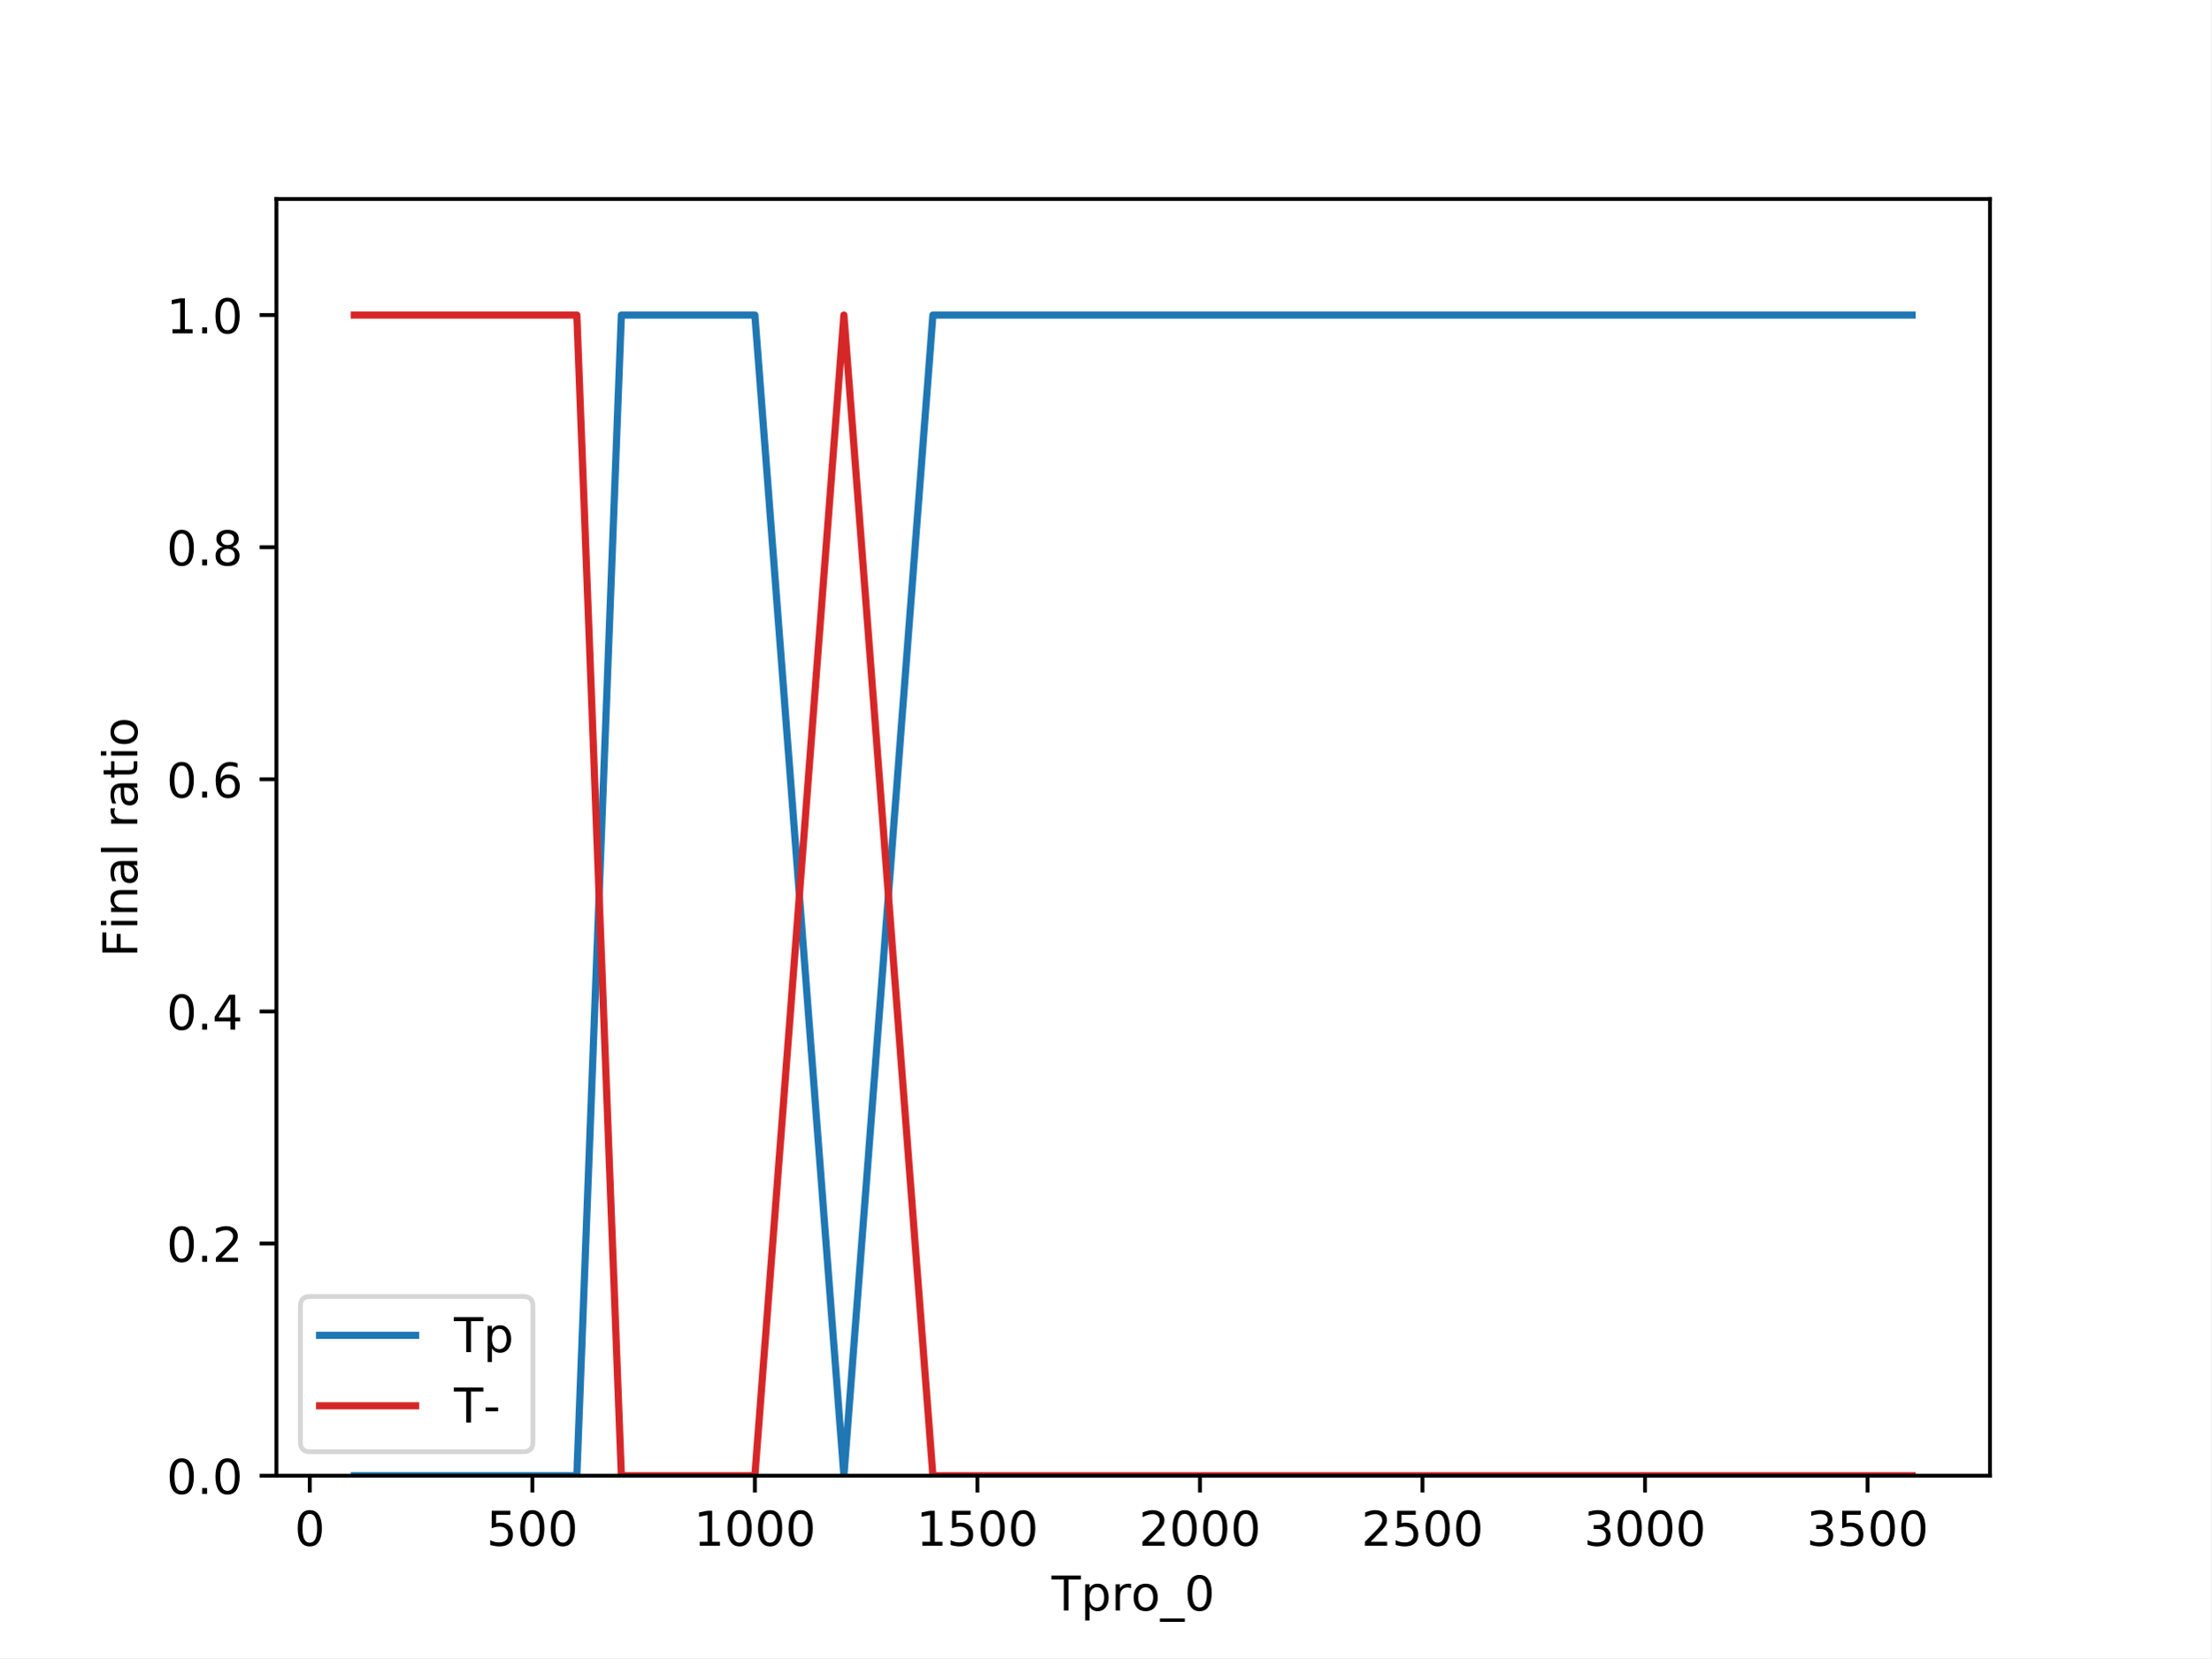
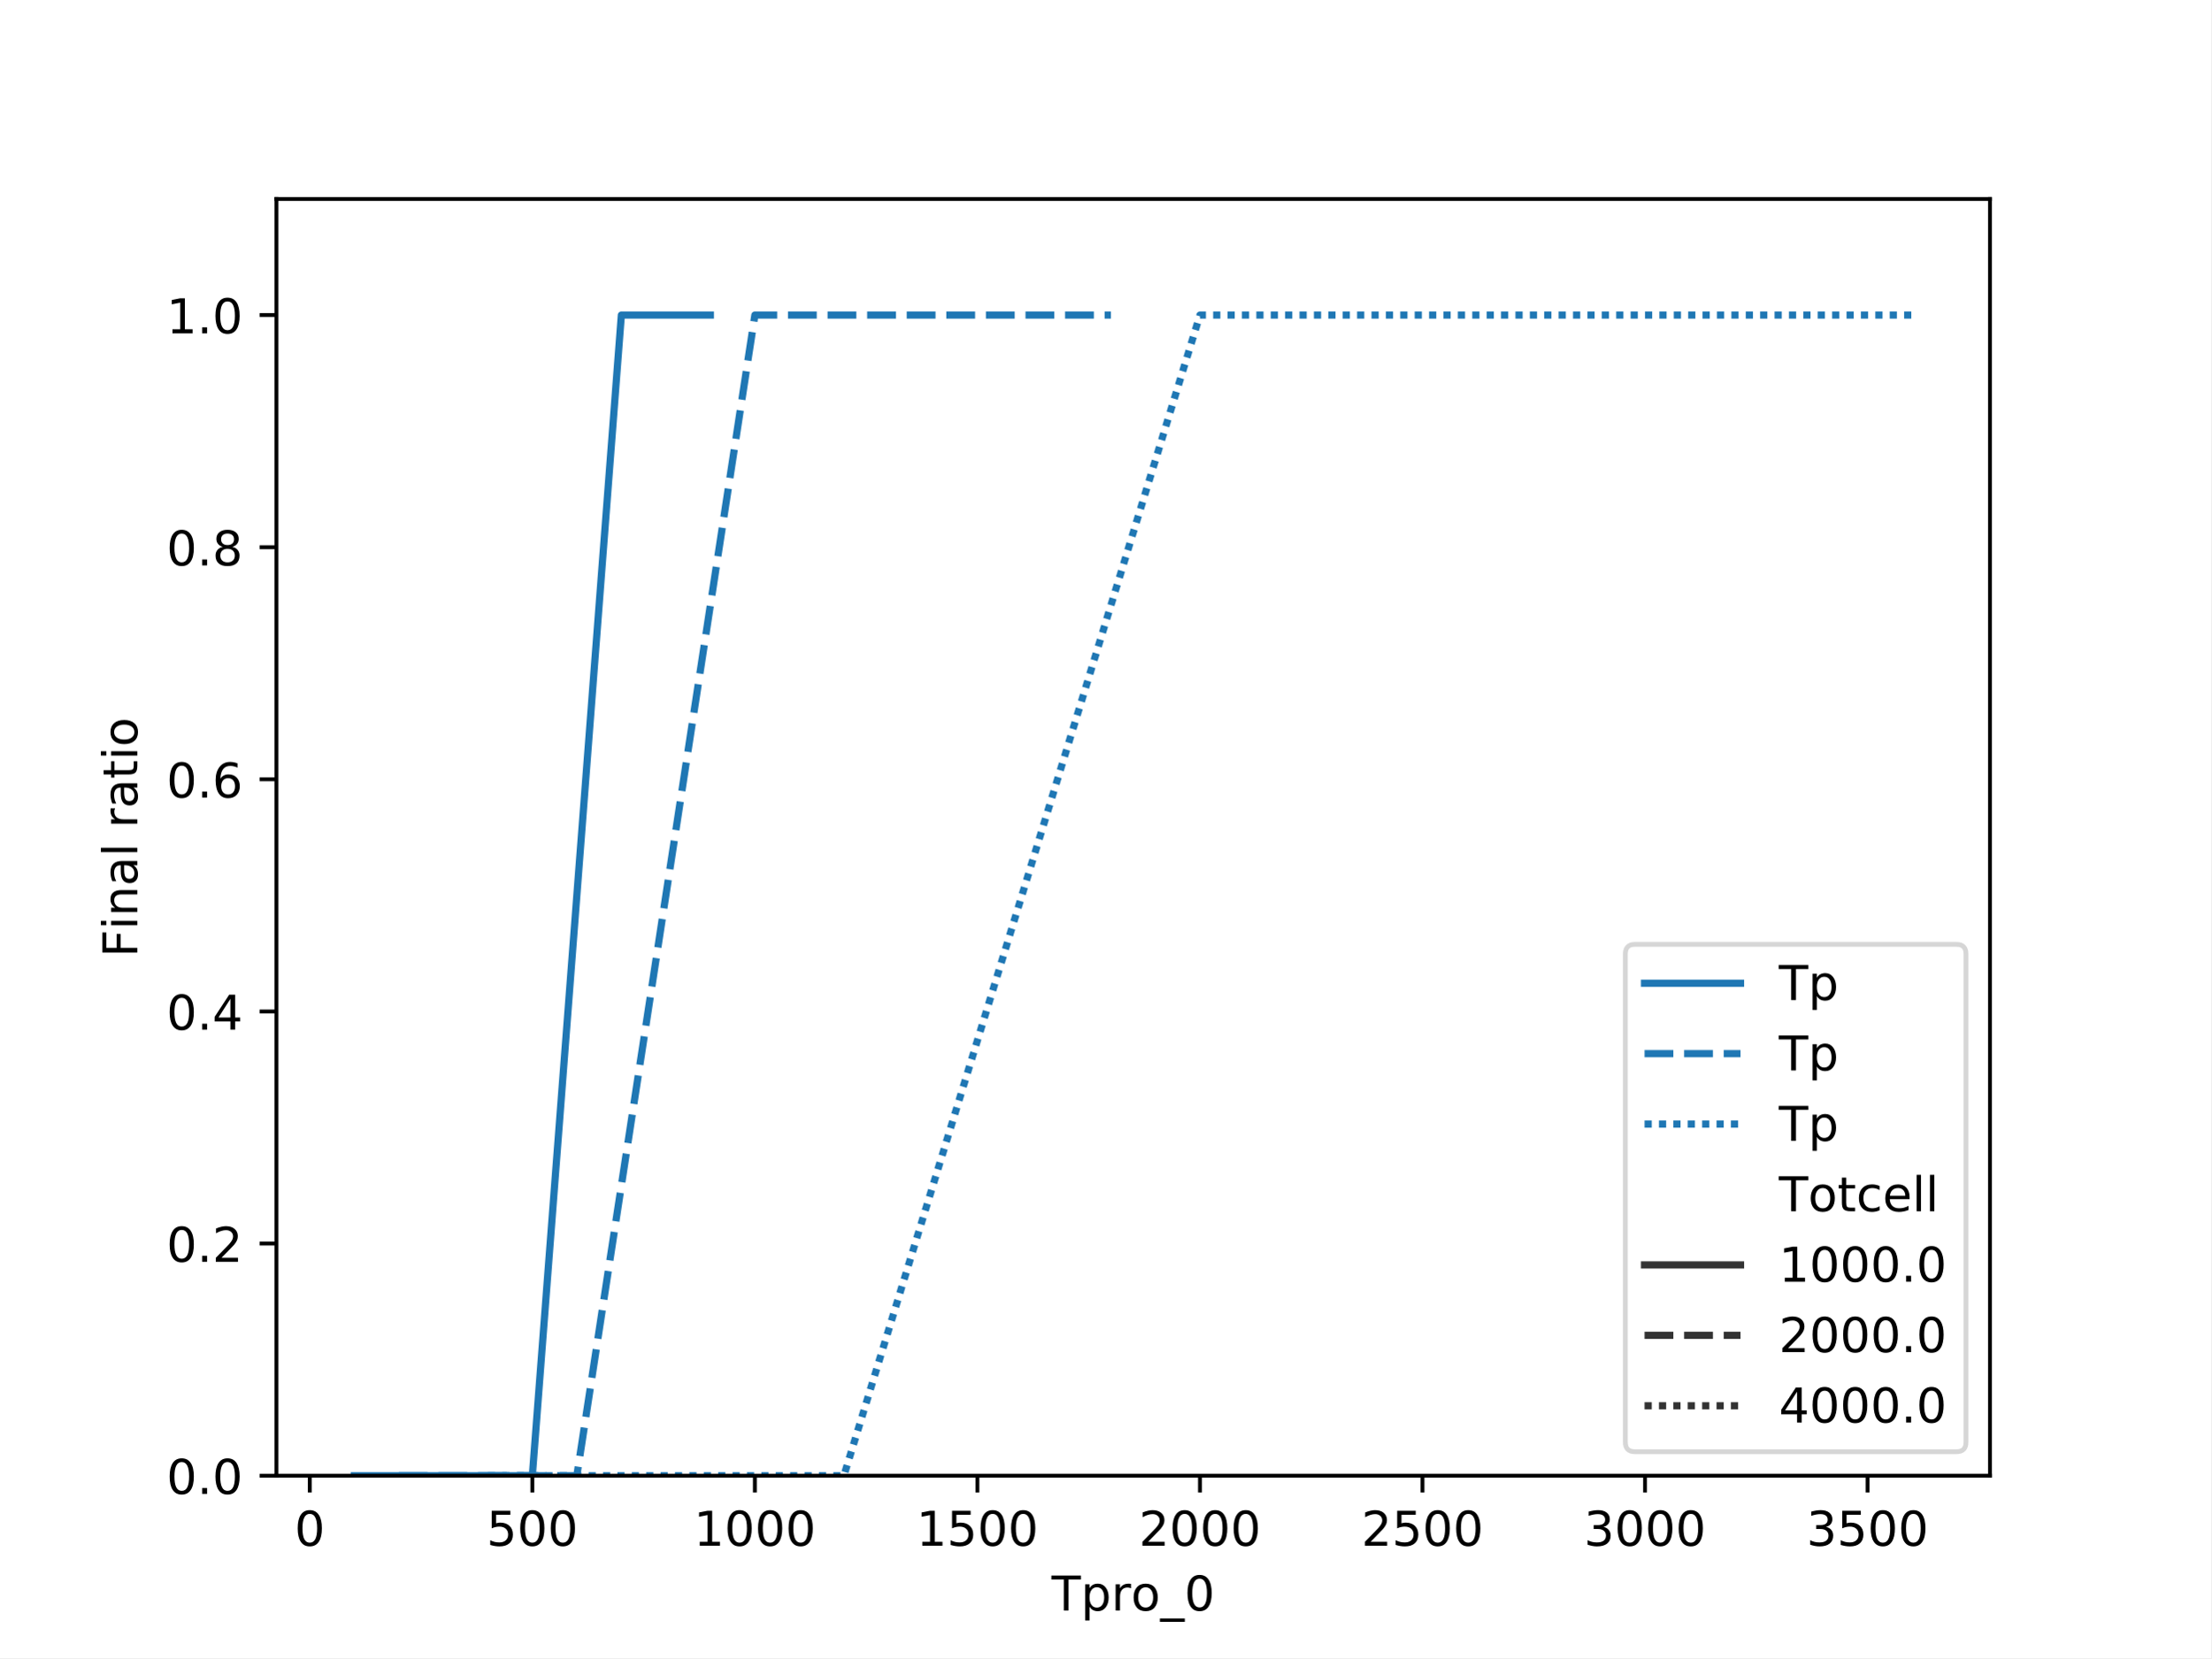
<svg xmlns="http://www.w3.org/2000/svg" xmlns:xlink="http://www.w3.org/1999/xlink" height="345.6pt" version="1.1" viewBox="0 0 460.8 345.6" width="460.8pt">
  <defs>
    <style type="text/css">
*{stroke-linecap:butt;stroke-linejoin:round;}
  </style>
  </defs>
  <g id="figure_1">
    <g id="patch_1">
      <path d="M 0 345.6  L 460.8 345.6  L 460.8 0  L 0 0  z " style="fill:#ffffff;" />
    </g>
    <g id="axes_1">
      <g id="patch_2">
        <path d="M 57.6 307.584  L 414.72 307.584  L 414.72 41.472  L 57.6 41.472  z " style="fill:#ffffff;" />
      </g>
      <g id="matplotlib.axis_1">
        <g id="xtick_1">
          <g id="line2d_1">
            <defs>
              <path d="M 0 0  L 0 3.5  " id="mf138fcffef" style="stroke:#000000;stroke-width:0.8;" />
            </defs>
            <g>
              <use style="stroke:#000000;stroke-width:0.8;" x="64.557" xlink:href="#mf138fcffef" y="307.584" />
            </g>
          </g>
          <g id="text_1">
            <defs>
              <path d="M 31.781 66.406  Q 24.172 66.406 20.328 58.906  Q 16.5 51.422 16.5 36.375  Q 16.5 21.391 20.328 13.891  Q 24.172 6.391 31.781 6.391  Q 39.453 6.391 43.281 13.891  Q 47.125 21.391 47.125 36.375  Q 47.125 51.422 43.281 58.906  Q 39.453 66.406 31.781 66.406  z M 31.781 74.219  Q 44.047 74.219 50.516 64.516  Q 56.984 54.828 56.984 36.375  Q 56.984 17.969 50.516 8.266  Q 44.047 -1.422 31.781 -1.422  Q 19.531 -1.422 13.062 8.266  Q 6.594 17.969 6.594 36.375  Q 6.594 54.828 13.062 64.516  Q 19.531 74.219 31.781 74.219  z " id="DejaVuSans-48" />
            </defs>
            <g transform="translate(61.37563 322.1824)scale(0.1 -0.1)">
              <use xlink:href="#DejaVuSans-48" />
            </g>
          </g>
        </g>
        <g id="xtick_2">
          <g id="line2d_2">
            <g>
              <use style="stroke:#000000;stroke-width:0.8;" x="110.936" xlink:href="#mf138fcffef" y="307.584" />
            </g>
          </g>
          <g id="text_2">
            <defs>
              <path d="M 10.797 72.906  L 49.516 72.906  L 49.516 64.594  L 19.828 64.594  L 19.828 46.734  Q 21.969 47.469 24.109 47.828  Q 26.266 48.188 28.422 48.188  Q 40.625 48.188 47.75 41.5  Q 54.891 34.812 54.891 23.391  Q 54.891 11.625 47.562 5.094  Q 40.234 -1.422 26.906 -1.422  Q 22.312 -1.422 17.547 -0.641  Q 12.797 0.141 7.719 1.703  L 7.719 11.625  Q 12.109 9.234 16.797 8.062  Q 21.484 6.891 26.703 6.891  Q 35.156 6.891 40.078 11.328  Q 45.016 15.766 45.016 23.391  Q 45.016 31 40.078 35.438  Q 35.156 39.891 26.703 39.891  Q 22.75 39.891 18.812 39.016  Q 14.891 38.141 10.797 36.281  z " id="DejaVuSans-53" />
            </defs>
            <g transform="translate(101.3924 322.1824)scale(0.1 -0.1)">
              <use xlink:href="#DejaVuSans-53" />
              <use x="63.623" xlink:href="#DejaVuSans-48" />
              <use x="127.246" xlink:href="#DejaVuSans-48" />
            </g>
          </g>
        </g>
        <g id="xtick_3">
          <g id="line2d_3">
            <g>
              <use style="stroke:#000000;stroke-width:0.8;" x="157.315" xlink:href="#mf138fcffef" y="307.584" />
            </g>
          </g>
          <g id="text_3">
            <defs>
              <path d="M 12.406 8.297  L 28.516 8.297  L 28.516 63.922  L 10.984 60.406  L 10.984 69.391  L 28.422 72.906  L 38.281 72.906  L 38.281 8.297  L 54.391 8.297  L 54.391 0  L 12.406 0  z " id="DejaVuSans-49" />
            </defs>
            <g transform="translate(144.5903 322.1824)scale(0.1 -0.1)">
              <use xlink:href="#DejaVuSans-49" />
              <use x="63.623" xlink:href="#DejaVuSans-48" />
              <use x="127.246" xlink:href="#DejaVuSans-48" />
              <use x="190.869" xlink:href="#DejaVuSans-48" />
            </g>
          </g>
        </g>
        <g id="xtick_4">
          <g id="line2d_4">
            <g>
              <use style="stroke:#000000;stroke-width:0.8;" x="203.695" xlink:href="#mf138fcffef" y="307.584" />
            </g>
          </g>
          <g id="text_4">
            <g transform="translate(190.9695 322.1824)scale(0.1 -0.1)">
              <use xlink:href="#DejaVuSans-49" />
              <use x="63.623" xlink:href="#DejaVuSans-53" />
              <use x="127.246" xlink:href="#DejaVuSans-48" />
              <use x="190.869" xlink:href="#DejaVuSans-48" />
            </g>
          </g>
        </g>
        <g id="xtick_5">
          <g id="line2d_5">
            <g>
              <use style="stroke:#000000;stroke-width:0.8;" x="250.074" xlink:href="#mf138fcffef" y="307.584" />
            </g>
          </g>
          <g id="text_5">
            <defs>
              <path d="M 19.188 8.297  L 53.609 8.297  L 53.609 0  L 7.328 0  L 7.328 8.297  Q 12.938 14.109 22.625 23.891  Q 32.328 33.688 34.812 36.531  Q 39.547 41.844 41.422 45.531  Q 43.312 49.219 43.312 52.781  Q 43.312 58.594 39.234 62.25  Q 35.156 65.922 28.609 65.922  Q 23.969 65.922 18.812 64.312  Q 13.672 62.703 7.812 59.422  L 7.812 69.391  Q 13.766 71.781 18.938 73  Q 24.125 74.219 28.422 74.219  Q 39.75 74.219 46.484 68.547  Q 53.219 62.891 53.219 53.422  Q 53.219 48.922 51.531 44.891  Q 49.859 40.875 45.406 35.406  Q 44.188 33.984 37.641 27.219  Q 31.109 20.453 19.188 8.297  z " id="DejaVuSans-50" />
            </defs>
            <g transform="translate(237.3488 322.1824)scale(0.1 -0.1)">
              <use xlink:href="#DejaVuSans-50" />
              <use x="63.623" xlink:href="#DejaVuSans-48" />
              <use x="127.246" xlink:href="#DejaVuSans-48" />
              <use x="190.869" xlink:href="#DejaVuSans-48" />
            </g>
          </g>
        </g>
        <g id="xtick_6">
          <g id="line2d_6">
            <g>
              <use style="stroke:#000000;stroke-width:0.8;" x="296.453" xlink:href="#mf138fcffef" y="307.584" />
            </g>
          </g>
          <g id="text_6">
            <g transform="translate(283.728 322.1824)scale(0.1 -0.1)">
              <use xlink:href="#DejaVuSans-50" />
              <use x="63.623" xlink:href="#DejaVuSans-53" />
              <use x="127.246" xlink:href="#DejaVuSans-48" />
              <use x="190.869" xlink:href="#DejaVuSans-48" />
            </g>
          </g>
        </g>
        <g id="xtick_7">
          <g id="line2d_7">
            <g>
              <use style="stroke:#000000;stroke-width:0.8;" x="342.832" xlink:href="#mf138fcffef" y="307.584" />
            </g>
          </g>
          <g id="text_7">
            <defs>
              <path d="M 40.578 39.312  Q 47.656 37.797 51.625 33  Q 55.609 28.219 55.609 21.188  Q 55.609 10.406 48.188 4.484  Q 40.766 -1.422 27.094 -1.422  Q 22.516 -1.422 17.656 -0.516  Q 12.797 0.391 7.625 2.203  L 7.625 11.719  Q 11.719 9.328 16.594 8.109  Q 21.484 6.891 26.812 6.891  Q 36.078 6.891 40.938 10.547  Q 45.797 14.203 45.797 21.188  Q 45.797 27.641 41.281 31.266  Q 36.766 34.906 28.719 34.906  L 20.219 34.906  L 20.219 43.016  L 29.109 43.016  Q 36.375 43.016 40.234 45.922  Q 44.094 48.828 44.094 54.297  Q 44.094 59.906 40.109 62.906  Q 36.141 65.922 28.719 65.922  Q 24.656 65.922 20.016 65.031  Q 15.375 64.156 9.812 62.312  L 9.812 71.094  Q 15.438 72.656 20.344 73.438  Q 25.25 74.219 29.594 74.219  Q 40.828 74.219 47.359 69.109  Q 53.906 64.016 53.906 55.328  Q 53.906 49.266 50.438 45.094  Q 46.969 40.922 40.578 39.312  z " id="DejaVuSans-51" />
            </defs>
            <g transform="translate(330.1072 322.1824)scale(0.1 -0.1)">
              <use xlink:href="#DejaVuSans-51" />
              <use x="63.623" xlink:href="#DejaVuSans-48" />
              <use x="127.246" xlink:href="#DejaVuSans-48" />
              <use x="190.869" xlink:href="#DejaVuSans-48" />
            </g>
          </g>
        </g>
        <g id="xtick_8">
          <g id="line2d_8">
            <g>
              <use style="stroke:#000000;stroke-width:0.8;" x="389.211" xlink:href="#mf138fcffef" y="307.584" />
            </g>
          </g>
          <g id="text_8">
            <g transform="translate(376.4864 322.1824)scale(0.1 -0.1)">
              <use xlink:href="#DejaVuSans-51" />
              <use x="63.623" xlink:href="#DejaVuSans-53" />
              <use x="127.246" xlink:href="#DejaVuSans-48" />
              <use x="190.869" xlink:href="#DejaVuSans-48" />
            </g>
          </g>
        </g>
        <g id="text_9">
          <defs>
            <path d="M -0.297 72.906  L 61.375 72.906  L 61.375 64.594  L 35.5 64.594  L 35.5 0  L 25.594 0  L 25.594 64.594  L -0.297 64.594  z " id="DejaVuSans-84" />
            <path d="M 18.109 8.203  L 18.109 -20.797  L 9.078 -20.797  L 9.078 54.688  L 18.109 54.688  L 18.109 46.391  Q 20.953 51.266 25.266 53.625  Q 29.594 56 35.594 56  Q 45.562 56 51.781 48.094  Q 58.016 40.188 58.016 27.297  Q 58.016 14.406 51.781 6.484  Q 45.562 -1.422 35.594 -1.422  Q 29.594 -1.422 25.266 0.953  Q 20.953 3.328 18.109 8.203  z M 48.688 27.297  Q 48.688 37.203 44.609 42.844  Q 40.531 48.484 33.406 48.484  Q 26.266 48.484 22.188 42.844  Q 18.109 37.203 18.109 27.297  Q 18.109 17.391 22.188 11.75  Q 26.266 6.109 33.406 6.109  Q 40.531 6.109 44.609 11.75  Q 48.688 17.391 48.688 27.297  z " id="DejaVuSans-112" />
            <path d="M 41.109 46.297  Q 39.594 47.172 37.812 47.578  Q 36.031 48 33.891 48  Q 26.266 48 22.188 43.047  Q 18.109 38.094 18.109 28.812  L 18.109 0  L 9.078 0  L 9.078 54.688  L 18.109 54.688  L 18.109 46.188  Q 20.953 51.172 25.484 53.578  Q 30.031 56 36.531 56  Q 37.453 56 38.578 55.875  Q 39.703 55.766 41.062 55.516  z " id="DejaVuSans-114" />
            <path d="M 30.609 48.391  Q 23.391 48.391 19.188 42.75  Q 14.984 37.109 14.984 27.297  Q 14.984 17.484 19.156 11.844  Q 23.344 6.203 30.609 6.203  Q 37.797 6.203 41.984 11.859  Q 46.188 17.531 46.188 27.297  Q 46.188 37.016 41.984 42.703  Q 37.797 48.391 30.609 48.391  z M 30.609 56  Q 42.328 56 49.016 48.375  Q 55.719 40.766 55.719 27.297  Q 55.719 13.875 49.016 6.219  Q 42.328 -1.422 30.609 -1.422  Q 18.844 -1.422 12.172 6.219  Q 5.516 13.875 5.516 27.297  Q 5.516 40.766 12.172 48.375  Q 18.844 56 30.609 56  z " id="DejaVuSans-111" />
            <path d="M 50.984 -16.609  L 50.984 -23.578  L -0.984 -23.578  L -0.984 -16.609  z " id="DejaVuSans-95" />
          </defs>
          <g transform="translate(219.1373 335.684)scale(0.1 -0.1)">
            <use xlink:href="#DejaVuSans-84" />
            <use x="61.084" xlink:href="#DejaVuSans-112" />
            <use x="124.561" xlink:href="#DejaVuSans-114" />
            <use x="165.643" xlink:href="#DejaVuSans-111" />
            <use x="226.824" xlink:href="#DejaVuSans-95" />
            <use x="276.824" xlink:href="#DejaVuSans-48" />
          </g>
        </g>
      </g>
      <g id="matplotlib.axis_2">
        <g id="ytick_1">
          <g id="line2d_9">
            <defs>
              <path d="M 0 0  L -3.5 0  " id="mfd2aa10084" style="stroke:#000000;stroke-width:0.8;" />
            </defs>
            <g>
              <use style="stroke:#000000;stroke-width:0.8;" x="57.6" xlink:href="#mfd2aa10084" y="307.584" />
            </g>
          </g>
          <g id="text_10">
            <defs>
              <path d="M 10.688 12.406  L 21 12.406  L 21 0  L 10.688 0  z " id="DejaVuSans-46" />
            </defs>
            <g transform="translate(34.69687 311.3832)scale(0.1 -0.1)">
              <use xlink:href="#DejaVuSans-48" />
              <use x="63.623" xlink:href="#DejaVuSans-46" />
              <use x="95.41" xlink:href="#DejaVuSans-48" />
            </g>
          </g>
        </g>
        <g id="ytick_2">
          <g id="line2d_10">
            <g>
              <use style="stroke:#000000;stroke-width:0.8;" x="57.6" xlink:href="#mfd2aa10084" y="259.2" />
            </g>
          </g>
          <g id="text_11">
            <g transform="translate(34.69687 262.9992)scale(0.1 -0.1)">
              <use xlink:href="#DejaVuSans-48" />
              <use x="63.623" xlink:href="#DejaVuSans-46" />
              <use x="95.41" xlink:href="#DejaVuSans-50" />
            </g>
          </g>
        </g>
        <g id="ytick_3">
          <g id="line2d_11">
            <g>
              <use style="stroke:#000000;stroke-width:0.8;" x="57.6" xlink:href="#mfd2aa10084" y="210.816" />
            </g>
          </g>
          <g id="text_12">
            <defs>
              <path d="M 37.797 64.312  L 12.891 25.391  L 37.797 25.391  z M 35.203 72.906  L 47.609 72.906  L 47.609 25.391  L 58.016 25.391  L 58.016 17.188  L 47.609 17.188  L 47.609 0  L 37.797 0  L 37.797 17.188  L 4.891 17.188  L 4.891 26.703  z " id="DejaVuSans-52" />
            </defs>
            <g transform="translate(34.69687 214.6152)scale(0.1 -0.1)">
              <use xlink:href="#DejaVuSans-48" />
              <use x="63.623" xlink:href="#DejaVuSans-46" />
              <use x="95.41" xlink:href="#DejaVuSans-52" />
            </g>
          </g>
        </g>
        <g id="ytick_4">
          <g id="line2d_12">
            <g>
              <use style="stroke:#000000;stroke-width:0.8;" x="57.6" xlink:href="#mfd2aa10084" y="162.432" />
            </g>
          </g>
          <g id="text_13">
            <defs>
              <path d="M 33.016 40.375  Q 26.375 40.375 22.484 35.828  Q 18.609 31.297 18.609 23.391  Q 18.609 15.531 22.484 10.953  Q 26.375 6.391 33.016 6.391  Q 39.656 6.391 43.531 10.953  Q 47.406 15.531 47.406 23.391  Q 47.406 31.297 43.531 35.828  Q 39.656 40.375 33.016 40.375  z M 52.594 71.297  L 52.594 62.312  Q 48.875 64.062 45.094 64.984  Q 41.312 65.922 37.594 65.922  Q 27.828 65.922 22.672 59.328  Q 17.531 52.734 16.797 39.406  Q 19.672 43.656 24.016 45.922  Q 28.375 48.188 33.594 48.188  Q 44.578 48.188 50.953 41.516  Q 57.328 34.859 57.328 23.391  Q 57.328 12.156 50.688 5.359  Q 44.047 -1.422 33.016 -1.422  Q 20.359 -1.422 13.672 8.266  Q 6.984 17.969 6.984 36.375  Q 6.984 53.656 15.188 63.938  Q 23.391 74.219 37.203 74.219  Q 40.922 74.219 44.703 73.484  Q 48.484 72.75 52.594 71.297  z " id="DejaVuSans-54" />
            </defs>
            <g transform="translate(34.69687 166.2312)scale(0.1 -0.1)">
              <use xlink:href="#DejaVuSans-48" />
              <use x="63.623" xlink:href="#DejaVuSans-46" />
              <use x="95.41" xlink:href="#DejaVuSans-54" />
            </g>
          </g>
        </g>
        <g id="ytick_5">
          <g id="line2d_13">
            <g>
              <use style="stroke:#000000;stroke-width:0.8;" x="57.6" xlink:href="#mfd2aa10084" y="114.048" />
            </g>
          </g>
          <g id="text_14">
            <defs>
              <path d="M 31.781 34.625  Q 24.75 34.625 20.719 30.859  Q 16.703 27.094 16.703 20.516  Q 16.703 13.922 20.719 10.156  Q 24.75 6.391 31.781 6.391  Q 38.812 6.391 42.859 10.172  Q 46.922 13.969 46.922 20.516  Q 46.922 27.094 42.891 30.859  Q 38.875 34.625 31.781 34.625  z M 21.922 38.812  Q 15.578 40.375 12.031 44.719  Q 8.5 49.078 8.5 55.328  Q 8.5 64.062 14.719 69.141  Q 20.953 74.219 31.781 74.219  Q 42.672 74.219 48.875 69.141  Q 55.078 64.062 55.078 55.328  Q 55.078 49.078 51.531 44.719  Q 48 40.375 41.703 38.812  Q 48.828 37.156 52.797 32.312  Q 56.781 27.484 56.781 20.516  Q 56.781 9.906 50.312 4.234  Q 43.844 -1.422 31.781 -1.422  Q 19.734 -1.422 13.25 4.234  Q 6.781 9.906 6.781 20.516  Q 6.781 27.484 10.781 32.312  Q 14.797 37.156 21.922 38.812  z M 18.312 54.391  Q 18.312 48.734 21.844 45.562  Q 25.391 42.391 31.781 42.391  Q 38.141 42.391 41.719 45.562  Q 45.312 48.734 45.312 54.391  Q 45.312 60.062 41.719 63.234  Q 38.141 66.406 31.781 66.406  Q 25.391 66.406 21.844 63.234  Q 18.312 60.062 18.312 54.391  z " id="DejaVuSans-56" />
            </defs>
            <g transform="translate(34.69687 117.8472)scale(0.1 -0.1)">
              <use xlink:href="#DejaVuSans-48" />
              <use x="63.623" xlink:href="#DejaVuSans-46" />
              <use x="95.41" xlink:href="#DejaVuSans-56" />
            </g>
          </g>
        </g>
        <g id="ytick_6">
          <g id="line2d_14">
            <g>
              <use style="stroke:#000000;stroke-width:0.8;" x="57.6" xlink:href="#mfd2aa10084" y="65.664" />
            </g>
          </g>
          <g id="text_15">
            <g transform="translate(34.69687 69.46322)scale(0.1 -0.1)">
              <use xlink:href="#DejaVuSans-49" />
              <use x="63.623" xlink:href="#DejaVuSans-46" />
              <use x="95.41" xlink:href="#DejaVuSans-48" />
            </g>
          </g>
        </g>
        <g id="text_16">
          <defs>
            <path d="M 9.812 72.906  L 51.703 72.906  L 51.703 64.594  L 19.672 64.594  L 19.672 43.109  L 48.578 43.109  L 48.578 34.812  L 19.672 34.812  L 19.672 0  L 9.812 0  z " id="DejaVuSans-70" />
            <path d="M 9.422 54.688  L 18.406 54.688  L 18.406 0  L 9.422 0  z M 9.422 75.984  L 18.406 75.984  L 18.406 64.594  L 9.422 64.594  z " id="DejaVuSans-105" />
            <path d="M 54.891 33.016  L 54.891 0  L 45.906 0  L 45.906 32.719  Q 45.906 40.484 42.875 44.328  Q 39.844 48.188 33.797 48.188  Q 26.516 48.188 22.312 43.547  Q 18.109 38.922 18.109 30.906  L 18.109 0  L 9.078 0  L 9.078 54.688  L 18.109 54.688  L 18.109 46.188  Q 21.344 51.125 25.703 53.562  Q 30.078 56 35.797 56  Q 45.219 56 50.047 50.172  Q 54.891 44.344 54.891 33.016  z " id="DejaVuSans-110" />
            <path d="M 34.281 27.484  Q 23.391 27.484 19.188 25  Q 14.984 22.516 14.984 16.5  Q 14.984 11.719 18.141 8.906  Q 21.297 6.109 26.703 6.109  Q 34.188 6.109 38.703 11.406  Q 43.219 16.703 43.219 25.484  L 43.219 27.484  z M 52.203 31.203  L 52.203 0  L 43.219 0  L 43.219 8.297  Q 40.141 3.328 35.547 0.953  Q 30.953 -1.422 24.312 -1.422  Q 15.922 -1.422 10.953 3.297  Q 6 8.016 6 15.922  Q 6 25.141 12.172 29.828  Q 18.359 34.516 30.609 34.516  L 43.219 34.516  L 43.219 35.406  Q 43.219 41.609 39.141 45  Q 35.062 48.391 27.688 48.391  Q 23 48.391 18.547 47.266  Q 14.109 46.141 10.016 43.891  L 10.016 52.203  Q 14.938 54.109 19.578 55.047  Q 24.219 56 28.609 56  Q 40.484 56 46.344 49.844  Q 52.203 43.703 52.203 31.203  z " id="DejaVuSans-97" />
            <path d="M 9.422 75.984  L 18.406 75.984  L 18.406 0  L 9.422 0  z " id="DejaVuSans-108" />
            <path id="DejaVuSans-32" />
            <path d="M 18.312 70.219  L 18.312 54.688  L 36.812 54.688  L 36.812 47.703  L 18.312 47.703  L 18.312 18.016  Q 18.312 11.328 20.141 9.422  Q 21.969 7.516 27.594 7.516  L 36.812 7.516  L 36.812 0  L 27.594 0  Q 17.188 0 13.234 3.875  Q 9.281 7.766 9.281 18.016  L 9.281 47.703  L 2.688 47.703  L 2.688 54.688  L 9.281 54.688  L 9.281 70.219  z " id="DejaVuSans-116" />
          </defs>
          <g transform="translate(28.61719 199.5264)rotate(-90)scale(0.1 -0.1)">
            <use xlink:href="#DejaVuSans-70" />
            <use x="57.41" xlink:href="#DejaVuSans-105" />
            <use x="85.193" xlink:href="#DejaVuSans-110" />
            <use x="148.572" xlink:href="#DejaVuSans-97" />
            <use x="209.852" xlink:href="#DejaVuSans-108" />
            <use x="237.635" xlink:href="#DejaVuSans-32" />
            <use x="269.422" xlink:href="#DejaVuSans-114" />
            <use x="310.535" xlink:href="#DejaVuSans-97" />
            <use x="371.814" xlink:href="#DejaVuSans-116" />
            <use x="411.023" xlink:href="#DejaVuSans-105" />
            <use x="438.807" xlink:href="#DejaVuSans-111" />
          </g>
        </g>
      </g>
      <g id="line2d_15">
-         <path clip-path="url(#p1f7506bd22)" d="M 73.833 307.584  L 83.109 307.584  L 92.384 307.584  L 101.66 307.584  L 110.936 307.584  L 120.212 307.584  L 129.488 65.664  L 148.039 65.664  L 157.315 65.664  L 175.867 307.584  L 194.419 65.664  L 231.522 65.664  L 250.074 65.664  L 324.281 65.664  L 398.487 65.664  " style="fill:none;stroke:#1f77b4;stroke-linecap:square;stroke-width:1.5;" />
+         <path clip-path="url(#p1f7506bd22)" d="M 73.833 307.584  L 92.384 307.584  L 110.936 307.584  L 129.488 65.664  L 148.039 65.664  " style="fill:none;stroke:#1f77b4;stroke-linecap:square;stroke-width:1.5;" />
      </g>
      <g id="line2d_16">
-         <path clip-path="url(#p1f7506bd22)" d="M 73.833 65.664  L 83.109 65.664  L 92.384 65.664  L 101.66 65.664  L 110.936 65.664  L 120.212 65.664  L 129.488 307.584  L 148.039 307.584  L 157.315 307.584  L 175.867 65.664  L 194.419 307.584  L 231.522 307.584  L 250.074 307.584  L 324.281 307.584  L 398.487 307.584  " style="fill:none;stroke:#d62728;stroke-linecap:square;stroke-width:1.5;" />
-       </g>
+         <path clip-path="url(#p1f7506bd22)" d="M 83.109 307.584  L 120.212 307.584  L 157.315 65.664  L 194.419 65.664  L 231.522 65.664  " style="fill:none;stroke:#1f77b4;stroke-dasharray:6,2.25;stroke-dashoffset:0;stroke-width:1.5;" />
+       </g>
+       <g id="line2d_17">
+         <path clip-path="url(#p1f7506bd22)" d="M 101.66 307.584  L 175.867 307.584  L 250.074 65.664  L 324.281 65.664  L 398.487 65.664  " style="fill:none;stroke:#1f77b4;stroke-dasharray:1.5,1.5;stroke-dashoffset:0;stroke-width:1.5;" />
+       </g>
+       <g id="line2d_18" />
+       <g id="line2d_19" />
+       <g id="line2d_20" />
+       <g id="line2d_21" />
      <g id="patch_3">
        <path d="M 57.6 307.584  L 57.6 41.472  " style="fill:none;stroke:#000000;stroke-linecap:square;stroke-linejoin:miter;stroke-width:0.8;" />
      </g>
      <g id="patch_4">
        <path d="M 414.72 307.584  L 414.72 41.472  " style="fill:none;stroke:#000000;stroke-linecap:square;stroke-linejoin:miter;stroke-width:0.8;" />
      </g>
      <g id="patch_5">
        <path d="M 57.6 307.584  L 414.72 307.584  " style="fill:none;stroke:#000000;stroke-linecap:square;stroke-linejoin:miter;stroke-width:0.8;" />
      </g>
      <g id="patch_6">
        <path d="M 57.6 41.472  L 414.72 41.472  " style="fill:none;stroke:#000000;stroke-linecap:square;stroke-linejoin:miter;stroke-width:0.8;" />
      </g>
      <g id="legend_1">
        <g id="patch_7">
-           <path d="M 64.6 302.584  L 109.056 302.584  Q 111.056 302.584 111.056 300.584  L 111.056 272.228  Q 111.056 270.228 109.056 270.228  L 64.6 270.228  Q 62.6 270.228 62.6 272.228  L 62.6 300.584  Q 62.6 302.584 64.6 302.584  z " style="fill:#ffffff;opacity:0.8;stroke:#cccccc;stroke-linejoin:miter;" />
-         </g>
-         <g id="line2d_17">
-           <path d="M 66.6 278.326  L 86.6 278.326  " style="fill:none;stroke:#1f77b4;stroke-linecap:square;stroke-width:1.5;" />
-         </g>
-         <g id="line2d_18" />
+           <path d="M 340.729 302.584  L 407.72 302.584  Q 409.72 302.584 409.72 300.584  L 409.72 198.837  Q 409.72 196.837 407.72 196.837  L 340.729 196.837  Q 338.729 196.837 338.729 198.837  L 338.729 300.584  Q 338.729 302.584 340.729 302.584  z " style="fill:#ffffff;opacity:0.8;stroke:#cccccc;stroke-linejoin:miter;" />
+         </g>
+         <g id="line2d_22">
+           <path d="M 342.729 204.936  L 362.729 204.936  " style="fill:none;stroke:#1f77b4;stroke-linecap:square;stroke-width:1.5;" />
+         </g>
+         <g id="line2d_23" />
        <g id="text_17">
-           <g transform="translate(94.6 281.8262)scale(0.1 -0.1)">
+           <g transform="translate(370.7294 208.4356)scale(0.1 -0.1)">
            <use xlink:href="#DejaVuSans-84" />
            <use x="61.084" xlink:href="#DejaVuSans-112" />
          </g>
        </g>
-         <g id="line2d_19">
-           <path d="M 66.6 293.004  L 86.6 293.004  " style="fill:none;stroke:#d62728;stroke-linecap:square;stroke-width:1.5;" />
-         </g>
-         <g id="line2d_20" />
+         <g id="line2d_24">
+           <path d="M 342.729 219.614  L 362.729 219.614  " style="fill:none;stroke:#1f77b4;stroke-dasharray:6,2.25;stroke-dashoffset:0;stroke-width:1.5;" />
+         </g>
+         <g id="line2d_25" />
        <g id="text_18">
+           <g transform="translate(370.7294 223.1137)scale(0.1 -0.1)">
+             <use xlink:href="#DejaVuSans-84" />
+             <use x="61.084" xlink:href="#DejaVuSans-112" />
+           </g>
+         </g>
+         <g id="line2d_26">
+           <path d="M 342.729 234.292  L 362.729 234.292  " style="fill:none;stroke:#1f77b4;stroke-dasharray:1.5,1.5;stroke-dashoffset:0;stroke-width:1.5;" />
+         </g>
+         <g id="line2d_27" />
+         <g id="text_19">
+           <g transform="translate(370.7294 237.7918)scale(0.1 -0.1)">
+             <use xlink:href="#DejaVuSans-84" />
+             <use x="61.084" xlink:href="#DejaVuSans-112" />
+           </g>
+         </g>
+         <g id="line2d_28">
+           <path d="M 342.729 248.97  L 362.729 248.97  " style="fill:none;" />
+         </g>
+         <g id="line2d_29" />
+         <g id="text_20">
          <defs>
-             <path d="M 4.891 31.391  L 31.203 31.391  L 31.203 23.391  L 4.891 23.391  z " id="DejaVuSans-45" />
+             <path d="M 48.781 52.594  L 48.781 44.188  Q 44.969 46.297 41.141 47.344  Q 37.312 48.391 33.406 48.391  Q 24.656 48.391 19.812 42.844  Q 14.984 37.312 14.984 27.297  Q 14.984 17.281 19.812 11.734  Q 24.656 6.203 33.406 6.203  Q 37.312 6.203 41.141 7.25  Q 44.969 8.297 48.781 10.406  L 48.781 2.094  Q 45.016 0.344 40.984 -0.531  Q 36.969 -1.422 32.422 -1.422  Q 20.062 -1.422 12.781 6.344  Q 5.516 14.109 5.516 27.297  Q 5.516 40.672 12.859 48.328  Q 20.219 56 33.016 56  Q 37.156 56 41.109 55.141  Q 45.062 54.297 48.781 52.594  z " id="DejaVuSans-99" />
+             <path d="M 56.203 29.594  L 56.203 25.203  L 14.891 25.203  Q 15.484 15.922 20.484 11.062  Q 25.484 6.203 34.422 6.203  Q 39.594 6.203 44.453 7.469  Q 49.312 8.734 54.109 11.281  L 54.109 2.781  Q 49.266 0.734 44.188 -0.344  Q 39.109 -1.422 33.891 -1.422  Q 20.797 -1.422 13.156 6.188  Q 5.516 13.812 5.516 26.812  Q 5.516 40.234 12.766 48.109  Q 20.016 56 32.328 56  Q 43.359 56 49.781 48.891  Q 56.203 41.797 56.203 29.594  z M 47.219 32.234  Q 47.125 39.594 43.094 43.984  Q 39.062 48.391 32.422 48.391  Q 24.906 48.391 20.391 44.141  Q 15.875 39.891 15.188 32.172  z " id="DejaVuSans-101" />
          </defs>
-           <g transform="translate(94.6 296.5043)scale(0.1 -0.1)">
+           <g transform="translate(370.7294 252.4699)scale(0.1 -0.1)">
            <use xlink:href="#DejaVuSans-84" />
-             <use x="60.943" xlink:href="#DejaVuSans-45" />
+             <use x="60.818" xlink:href="#DejaVuSans-111" />
+             <use x="122" xlink:href="#DejaVuSans-116" />
+             <use x="161.209" xlink:href="#DejaVuSans-99" />
+             <use x="216.189" xlink:href="#DejaVuSans-101" />
+             <use x="277.713" xlink:href="#DejaVuSans-108" />
+             <use x="305.496" xlink:href="#DejaVuSans-108" />
+           </g>
+         </g>
+         <g id="line2d_30">
+           <path d="M 342.729 263.648  L 362.729 263.648  " style="fill:none;stroke:#333333;stroke-linecap:square;stroke-width:1.5;" />
+         </g>
+         <g id="line2d_31" />
+         <g id="text_21">
+           <g transform="translate(370.7294 267.1481)scale(0.1 -0.1)">
+             <use xlink:href="#DejaVuSans-49" />
+             <use x="63.623" xlink:href="#DejaVuSans-48" />
+             <use x="127.246" xlink:href="#DejaVuSans-48" />
+             <use x="190.869" xlink:href="#DejaVuSans-48" />
+             <use x="254.492" xlink:href="#DejaVuSans-46" />
+             <use x="286.279" xlink:href="#DejaVuSans-48" />
+           </g>
+         </g>
+         <g id="line2d_32">
+           <path d="M 342.729 278.326  L 362.729 278.326  " style="fill:none;stroke:#333333;stroke-dasharray:6,2.25;stroke-dashoffset:0;stroke-width:1.5;" />
+         </g>
+         <g id="line2d_33" />
+         <g id="text_22">
+           <g transform="translate(370.7294 281.8262)scale(0.1 -0.1)">
+             <use xlink:href="#DejaVuSans-50" />
+             <use x="63.623" xlink:href="#DejaVuSans-48" />
+             <use x="127.246" xlink:href="#DejaVuSans-48" />
+             <use x="190.869" xlink:href="#DejaVuSans-48" />
+             <use x="254.492" xlink:href="#DejaVuSans-46" />
+             <use x="286.279" xlink:href="#DejaVuSans-48" />
+           </g>
+         </g>
+         <g id="line2d_34">
+           <path d="M 342.729 293.004  L 362.729 293.004  " style="fill:none;stroke:#333333;stroke-dasharray:1.5,1.5;stroke-dashoffset:0;stroke-width:1.5;" />
+         </g>
+         <g id="line2d_35" />
+         <g id="text_23">
+           <g transform="translate(370.7294 296.5043)scale(0.1 -0.1)">
+             <use xlink:href="#DejaVuSans-52" />
+             <use x="63.623" xlink:href="#DejaVuSans-48" />
+             <use x="127.246" xlink:href="#DejaVuSans-48" />
+             <use x="190.869" xlink:href="#DejaVuSans-48" />
+             <use x="254.492" xlink:href="#DejaVuSans-46" />
+             <use x="286.279" xlink:href="#DejaVuSans-48" />
          </g>
        </g>
      </g>
    </g>
  </g>
  <defs>
    <clipPath id="p1f7506bd22">
      <rect height="266.112" width="357.12" x="57.6" y="41.472" />
    </clipPath>
  </defs>
</svg>
